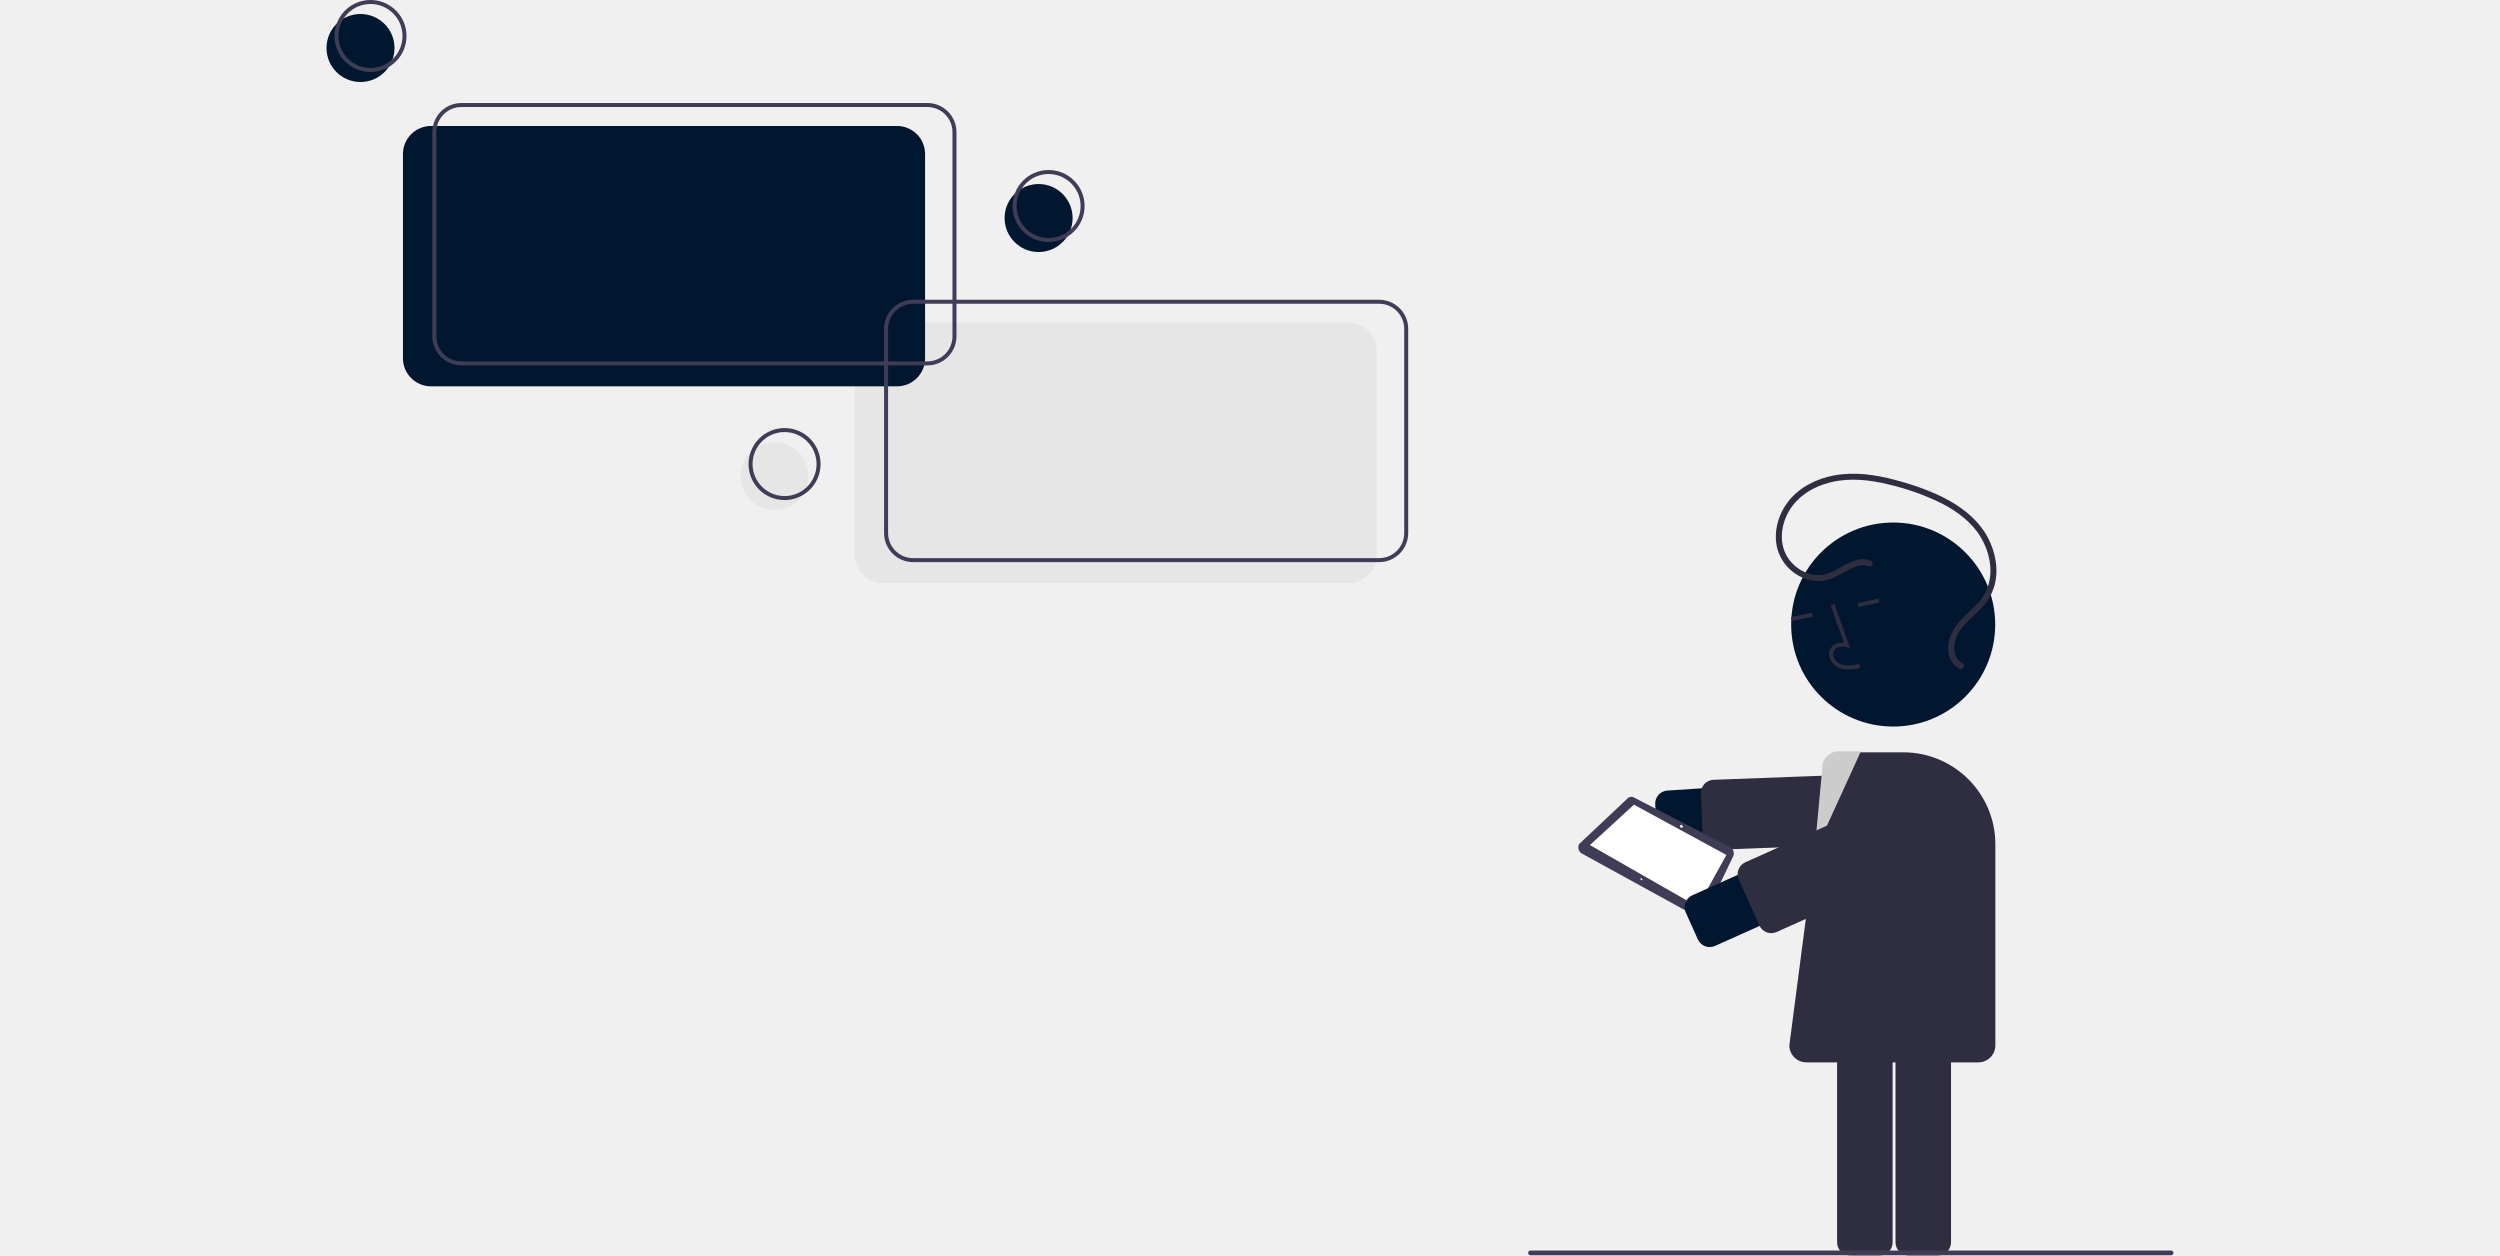
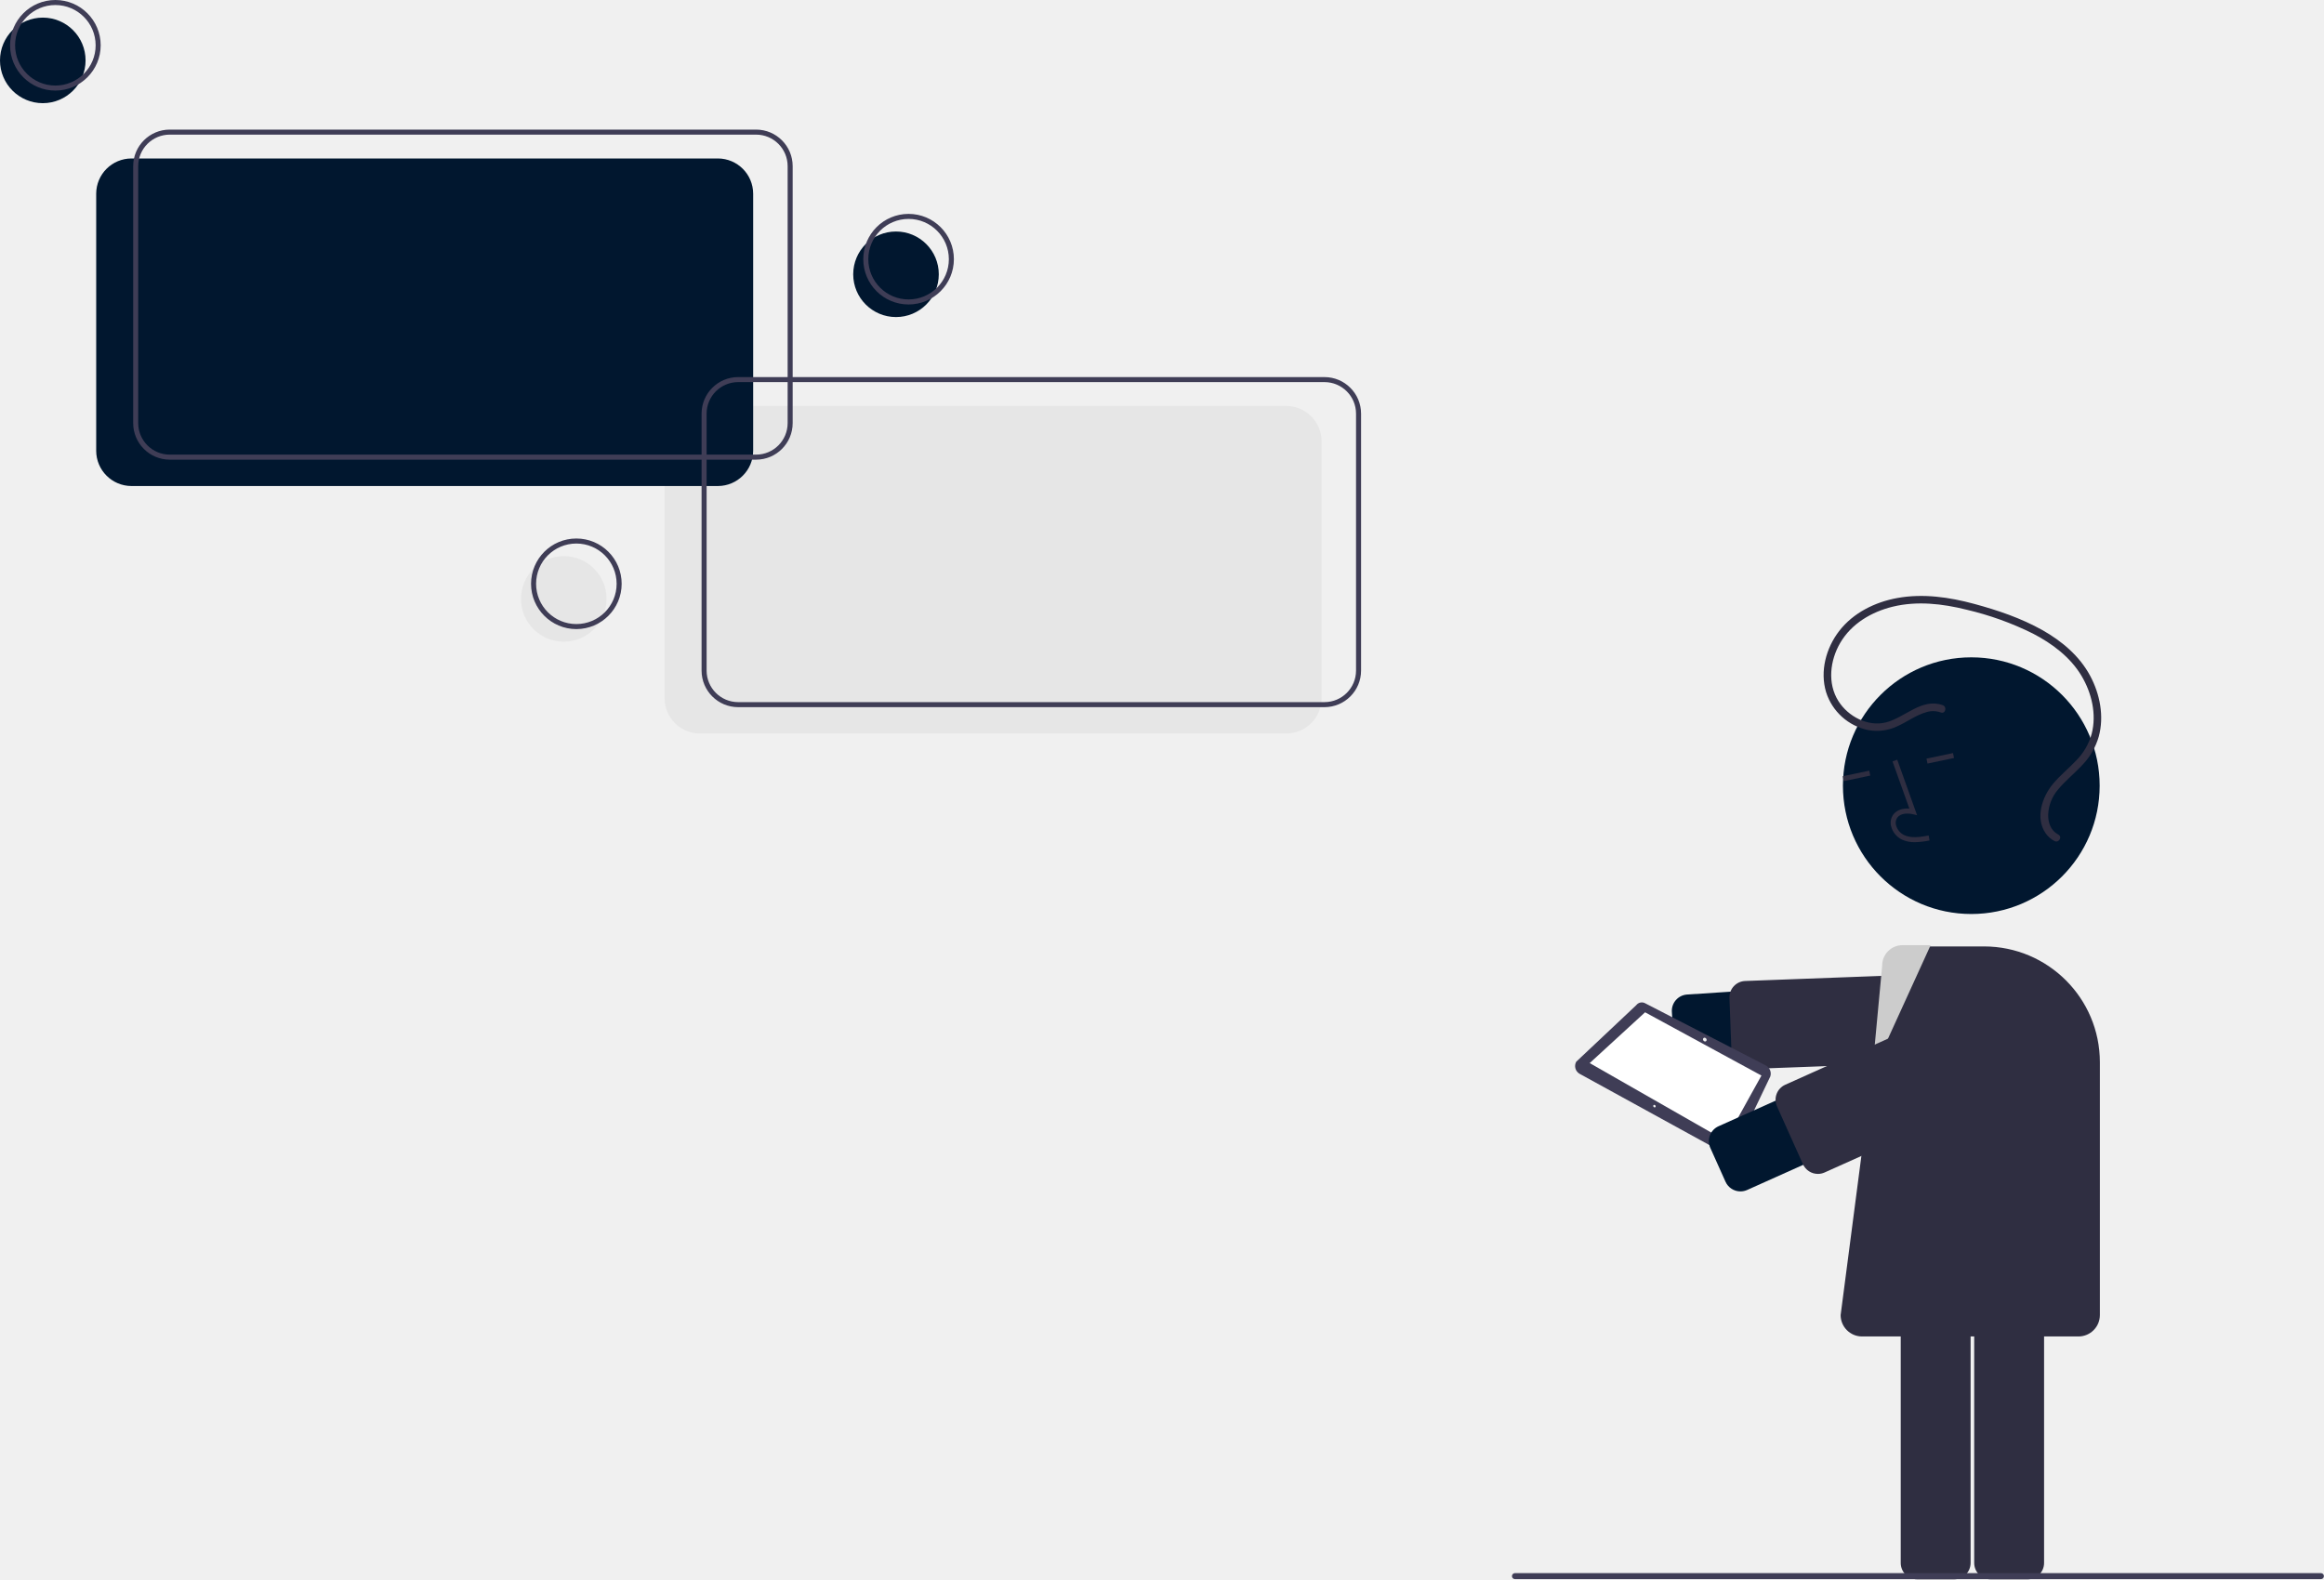
- <svg xmlns="http://www.w3.org/2000/svg" id="f90379f0-386c-4bb1-8522-a9f66969fa1c" data-name="Layer 1" width="200.372" height="100.62" viewBox="0 0 923.372 627.62">
+ <svg xmlns="http://www.w3.org/2000/svg" id="f90379f0-386c-4bb1-8522-a9f66969fa1c" data-name="Layer 1" width="923.372" height="627.62" viewBox="0 0 923.372 627.62">
  <path d="M649.374,427.69H416.393a14.039,14.039,0,0,1-14.023-14.023V311.544a14.039,14.039,0,0,1,14.023-14.023h232.981a14.04,14.04,0,0,1,14.024,14.023v102.123A14.04,14.04,0,0,1,649.374,427.69Z" transform="translate(-138.3139 -136.1902)" fill="#e6e6e6" />
  <circle cx="17" cy="24" r="17" fill="#01172f" />
  <path d="M160.314,172.19a18,18,0,1,1,18-18A18.02,18.02,0,0,1,160.314,172.19Zm0-34a16,16,0,1,0,16,16A16.018,16.018,0,0,0,160.314,138.19Z" transform="translate(-138.3139 -136.1902)" fill="#3f3d56" />
  <circle cx="224" cy="238" r="17" fill="#e6e6e6" />
  <path d="M367.314,386.19a18,18,0,1,1,18-18A18.02,18.02,0,0,1,367.314,386.19Zm0-34a16,16,0,1,0,16,16A16.018,16.018,0,0,0,367.314,352.19Z" transform="translate(-138.3139 -136.1902)" fill="#3f3d56" />
  <circle cx="356" cy="109" r="17" fill="#01172f" />
  <path d="M499.314,257.19a18,18,0,1,1,18-18A18.02,18.02,0,0,1,499.314,257.19Zm0-34a16,16,0,1,0,16,16A16.018,16.018,0,0,0,499.314,223.19Z" transform="translate(-138.3139 -136.1902)" fill="#3f3d56" />
  <path d="M423.538,329.335H190.557a14.04,14.04,0,0,1-14.024-14.023V213.189A14.04,14.04,0,0,1,190.557,199.165h232.981a14.04,14.04,0,0,1,14.024,14.024V315.312A14.04,14.04,0,0,1,423.538,329.335Z" transform="translate(-138.3139 -136.1902)" fill="#01172f" />
  <path d="M438.734,318.86H205.753a14.54,14.54,0,0,1-14.524-14.523V202.214a14.54,14.54,0,0,1,14.524-14.523H438.734a14.54,14.54,0,0,1,14.524,14.523V304.337A14.54,14.54,0,0,1,438.734,318.86ZM205.753,189.69a12.538,12.538,0,0,0-12.524,12.523V304.337a12.538,12.538,0,0,0,12.524,12.523H438.734a12.538,12.538,0,0,0,12.524-12.523V202.214a12.538,12.538,0,0,0-12.524-12.523Z" transform="translate(-138.3139 -136.1902)" fill="#3f3d56" />
  <path d="M664.571,417.215H431.59A14.54,14.54,0,0,1,417.066,402.691V300.569a14.54,14.54,0,0,1,14.524-14.523h232.981a14.54,14.54,0,0,1,14.524,14.523V402.691A14.54,14.54,0,0,1,664.571,417.215ZM431.59,288.045A12.538,12.538,0,0,0,419.066,300.569V402.691a12.538,12.538,0,0,0,12.524,12.524h232.981a12.538,12.538,0,0,0,12.524-12.524V300.569a12.538,12.538,0,0,0-12.524-12.523Z" transform="translate(-138.3139 -136.1902)" fill="#3f3d56" />
  <path d="M810.022,559.13a6.5,6.5,0,0,1-6.476-6.075l-.965-14.728a6.5,6.5,0,0,1,6.061-6.911l115.387-7.557a13.88,13.88,0,0,1,1.814,27.701L810.457,559.116Q810.239,559.13,810.022,559.13Z" transform="translate(-138.3139 -136.1902)" fill="#01172f" />
  <path d="M832.775,561.029a6.508,6.508,0,0,1-6.493-6.258l-.822-21.998a6.5,6.5,0,0,1,6.253-6.738L926.599,522.489a6.5,6.5,0,0,1,6.738,6.253l.822,21.998a6.5,6.5,0,0,1-6.253,6.738l-94.886,3.546C832.938,561.028,832.856,561.029,832.775,561.029Z" transform="translate(-138.3139 -136.1902)" fill="#2f2e41" />
  <path d="M943.966,763.81H929.206a6.507,6.507,0,0,1-6.5-6.5V634.296a6.507,6.507,0,0,1,6.5-6.5h14.76a6.507,6.507,0,0,1,6.5,6.5V757.31A6.507,6.507,0,0,1,943.966,763.81Z" transform="translate(-138.3139 -136.1902)" fill="#2f2e41" />
  <path d="M914.774,763.81H900.014a6.507,6.507,0,0,1-6.5-6.5V634.296a6.507,6.507,0,0,1,6.5-6.5h14.76a6.507,6.507,0,0,1,6.5,6.5V757.31A6.507,6.507,0,0,1,914.774,763.81Z" transform="translate(-138.3139 -136.1902)" fill="#2f2e41" />
  <circle cx="783.235" cy="312.227" r="51" fill="#01172f" />
  <path d="M899.114,470.88a12.095,12.095,0,0,1-5.027-.98,8.133,8.133,0,0,1-4.38-5.285,5.472,5.472,0,0,1,.897-4.78c1.332-1.709,3.632-2.522,6.338-2.314L890.244,438.773l1.883-.673,7.874,22.042-1.775-.403c-2.058-.465-4.728-.363-6.044,1.327a3.514,3.514,0,0,0-.533,3.07,6.146,6.146,0,0,0,3.261,3.942c2.783,1.257,6.042.81,9.703.146l.356,1.968A32.962,32.962,0,0,1,899.114,470.88Z" transform="translate(-138.3139 -136.1902)" fill="#2f2e41" />
  <rect x="870.553" y="443.539" width="10.772" height="2" transform="translate(-210.9955 53.39222) rotate(-11.86416)" fill="#2f2e41" />
  <rect x="903.826" y="436.548" width="10.772" height="2" transform="translate(-208.8474 60.08363) rotate(-11.86416)" fill="#2f2e41" />
  <path d="M766.098,563.01l57.49,31.578a2.738,2.738,0,0,0,4.025-1.187l14.083-29.437a3.675,3.675,0,0,0-1.883-4.413L792.082,534.949a2.787,2.787,0,0,0-3.652.698l-23.842,22.462a3.541,3.541,0,0,0,1.356,4.82Q766.019,562.971,766.098,563.01Z" transform="translate(-138.3139 -136.1902)" fill="#3f3d56" />
  <polygon points="631.62 422.471 685.516 453.277 699.858 427.427 653.623 402.284 631.62 422.471" fill="#fff" />
  <ellipse cx="815.673" cy="549.324" rx="0.676" ry="0.793" transform="translate(-300.864 513.9266) rotate(-39.84152)" fill="#f2f2f2" />
  <ellipse cx="795.663" cy="575.77" rx="0.451" ry="0.529" transform="translate(-322.4531 507.2466) rotate(-39.84152)" fill="#f2f2f2" />
  <path d="M964.134,667.301h-86a8.51,8.51,0,0,1-8.5-8.5l18.004-138.064a8.49,8.49,0,0,1,8.496-8.436h30.52a46.032,46.032,0,0,1,45.98,45.98v100.52A8.51,8.51,0,0,1,964.134,667.301Z" transform="translate(-138.3139 -136.1902)" fill="#2f2e41" />
  <path d="M905.394,511.801l-23.26,51,4-42.84a8.079,8.079,0,0,1,8-8.16Z" transform="translate(-138.3139 -136.1902)" fill="#ccc" />
  <path d="M829.837,609.655a6.51,6.51,0,0,1-5.941-3.839l-6.041-13.467a6.499,6.499,0,0,1,3.27-8.591L926.63,536.428a13.879,13.879,0,1,1,11.362,25.327L832.487,609.086A6.464,6.464,0,0,1,829.837,609.655Z" transform="translate(-138.3139 -136.1902)" fill="#01172f" />
  <path d="M860.61,602.702A6.51,6.51,0,0,1,854.67,598.863l-10.319-23.002a6.507,6.507,0,0,1,3.27-8.591L934.256,528.406a6.499,6.499,0,0,1,8.591,3.27l10.319,23.001a6.499,6.499,0,0,1-3.27,8.591l-86.635,38.865A6.472,6.472,0,0,1,860.61,602.702Z" transform="translate(-138.3139 -136.1902)" fill="#2f2e41" />
  <path d="M910.233,416.441c-8.304-3.059-15.129,5-22.654,6.845-7.198,1.765-14.954-2.387-18.799-8.44-4.486-7.061-3.374-16.228.706-23.198,4.469-7.634,12.428-12.319,20.864-14.365,9.668-2.345,19.742-1.192,29.283,1.19a121.85,121.85,0,0,1,26.443,9.521c7.61,3.939,14.823,9.327,19.27,16.79,4.042,6.782,6.041,15.223,4.041,22.994a24.205,24.205,0,0,1-6.145,10.626c-3.012,3.189-6.464,5.953-9.272,9.335-4.247,5.114-7.101,13.496-2.914,19.545a9.793,9.793,0,0,0,3.551,3.147c1.71.891,3.229-1.697,1.514-2.59-3.012-1.569-4.105-4.752-4.024-7.998a16.272,16.272,0,0,1,3.994-9.982c2.942-3.535,6.579-6.398,9.686-9.777a27.022,27.022,0,0,0,6.412-11.162c2.208-8.09.481-16.902-3.426-24.191-4.228-7.888-11.316-13.843-19.03-18.172-8.394-4.711-17.724-7.868-26.987-10.375-9.939-2.69-20.376-4.205-30.603-2.343-8.866,1.614-17.531,5.894-23.106,13.136-5.204,6.76-7.691,15.973-5.174,24.291A22.235,22.235,0,0,0,880.561,426.32a19.101,19.101,0,0,0,11.614-1.515c3.897-1.746,7.437-4.461,11.581-5.622a8.941,8.941,0,0,1,5.68.151c1.814.668,2.597-2.23.798-2.893Z" transform="translate(-138.3139 -136.1902)" fill="#2f2e41" />
  <path d="M1060.495,763.735h-320.294a1.191,1.191,0,0,1,0-2.381h320.294a1.191,1.191,0,0,1,0,2.381Z" transform="translate(-138.3139 -136.1902)" fill="#3f3d56" />
</svg>
